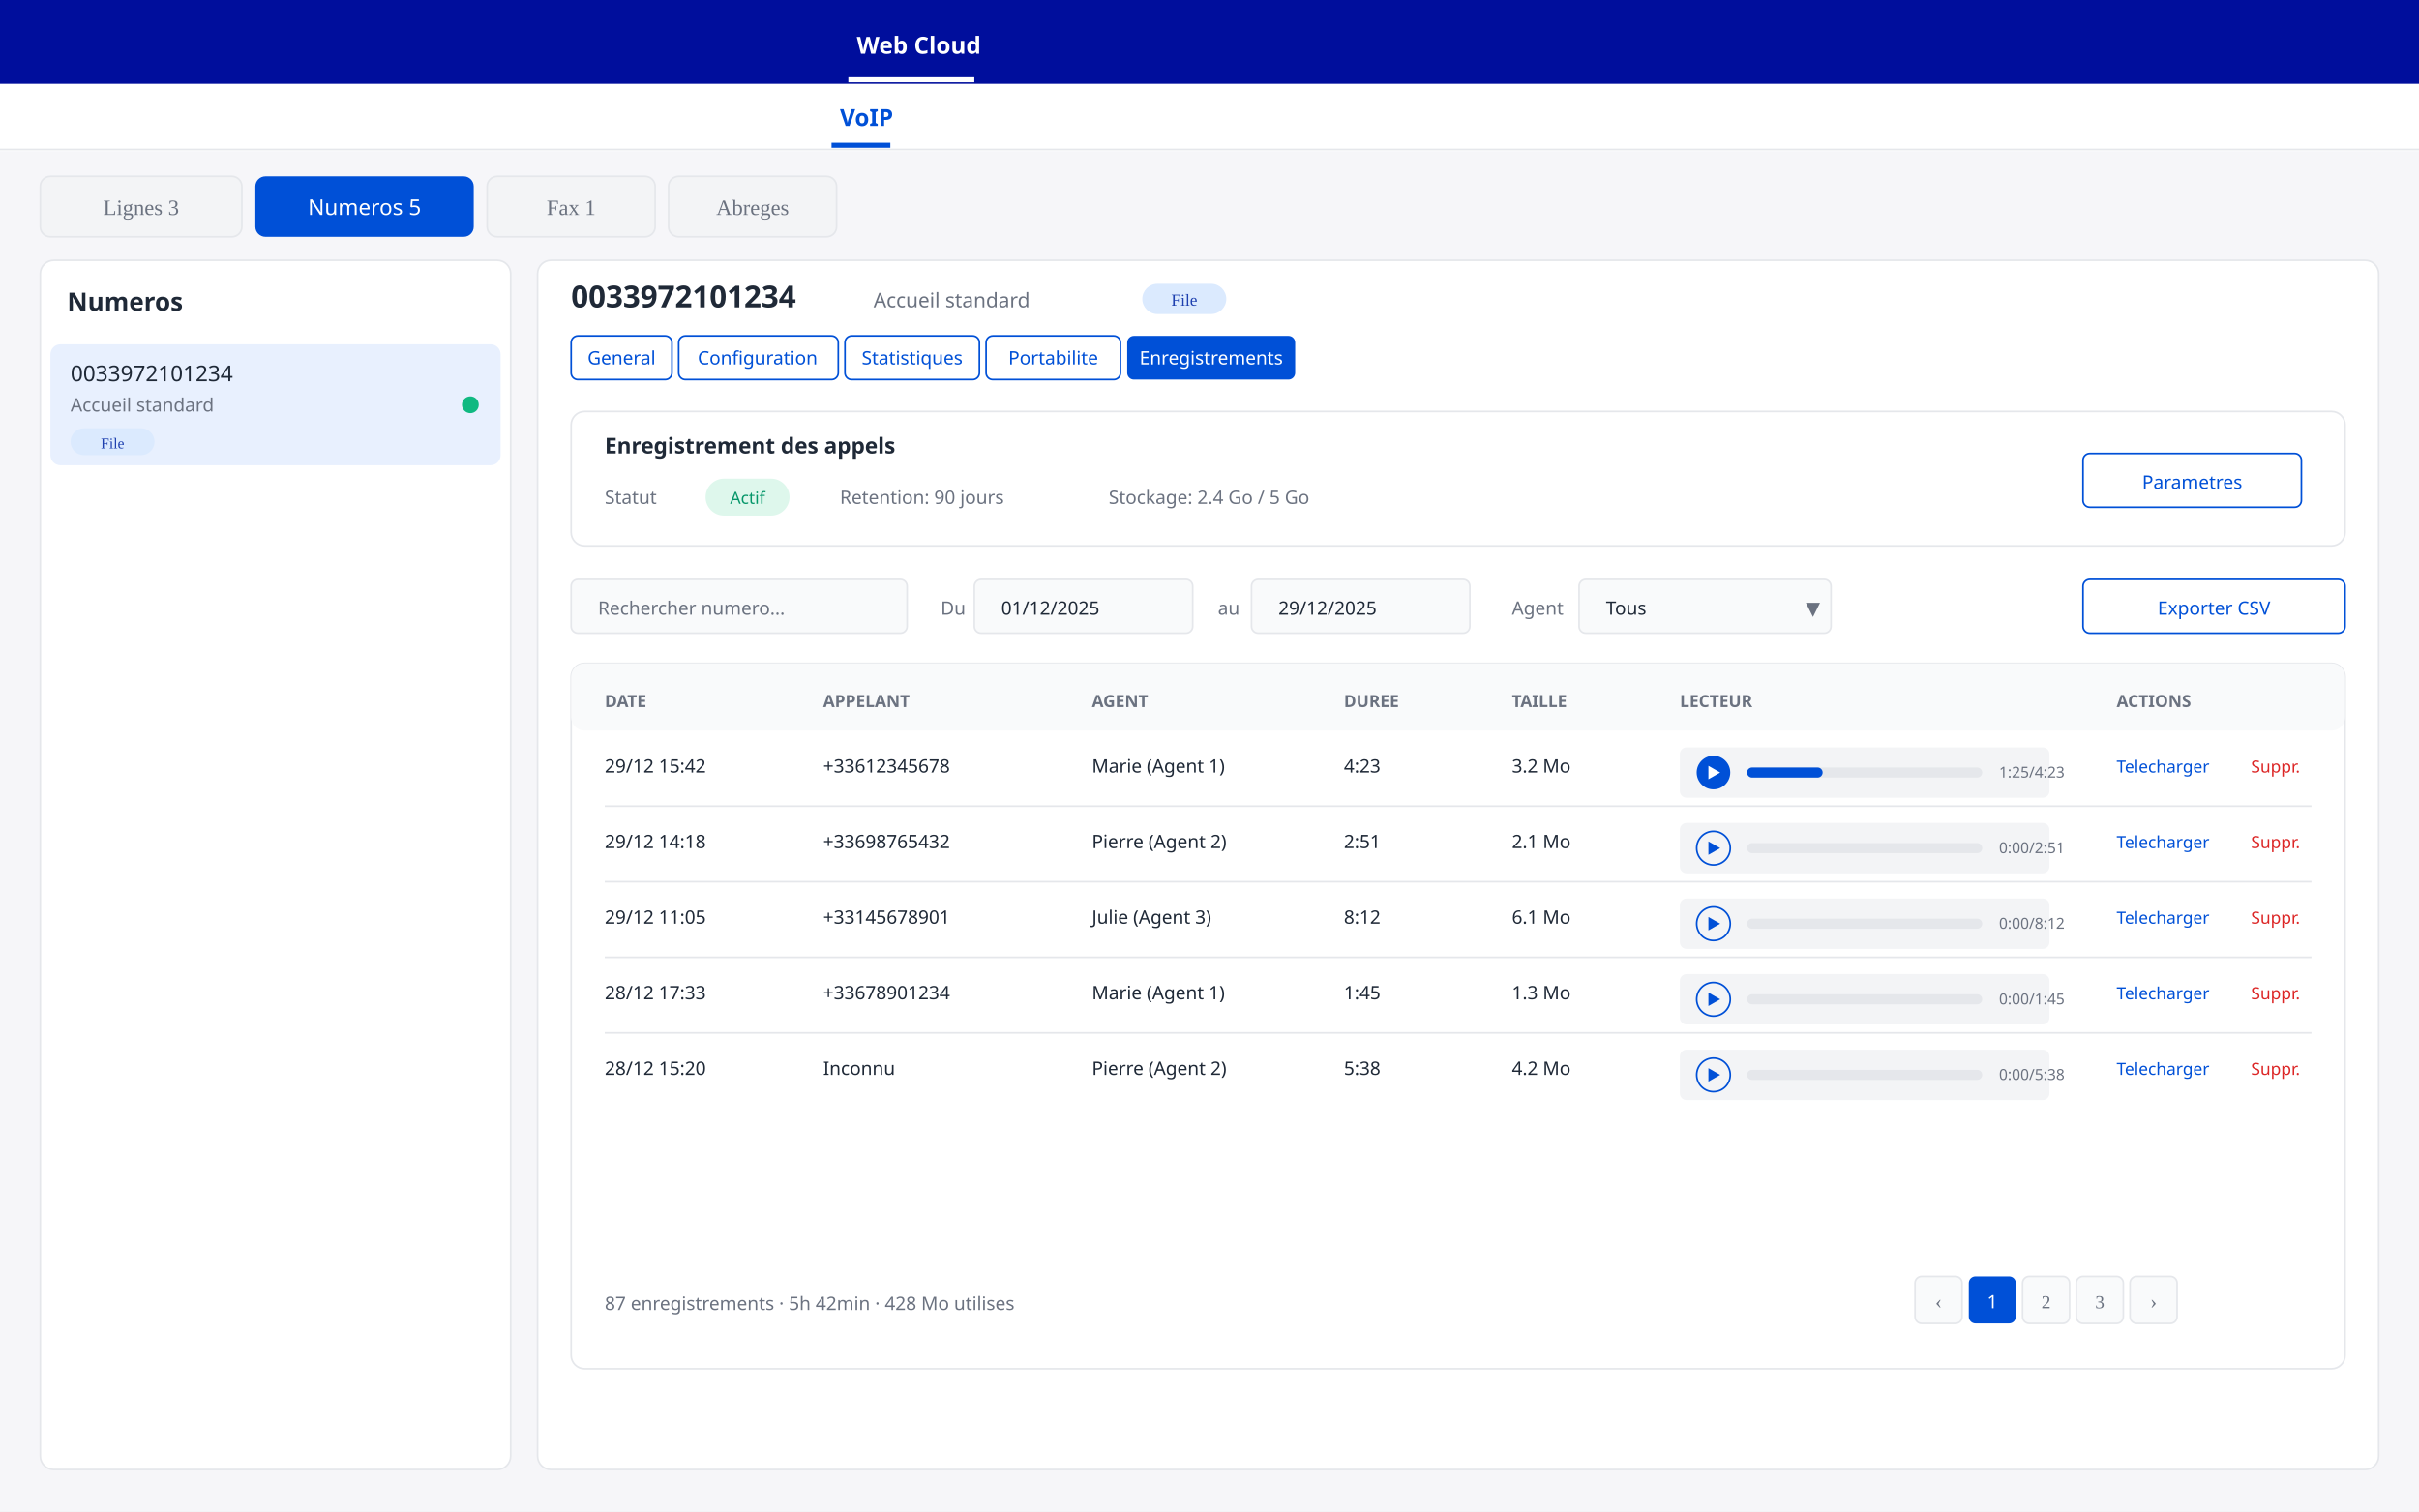
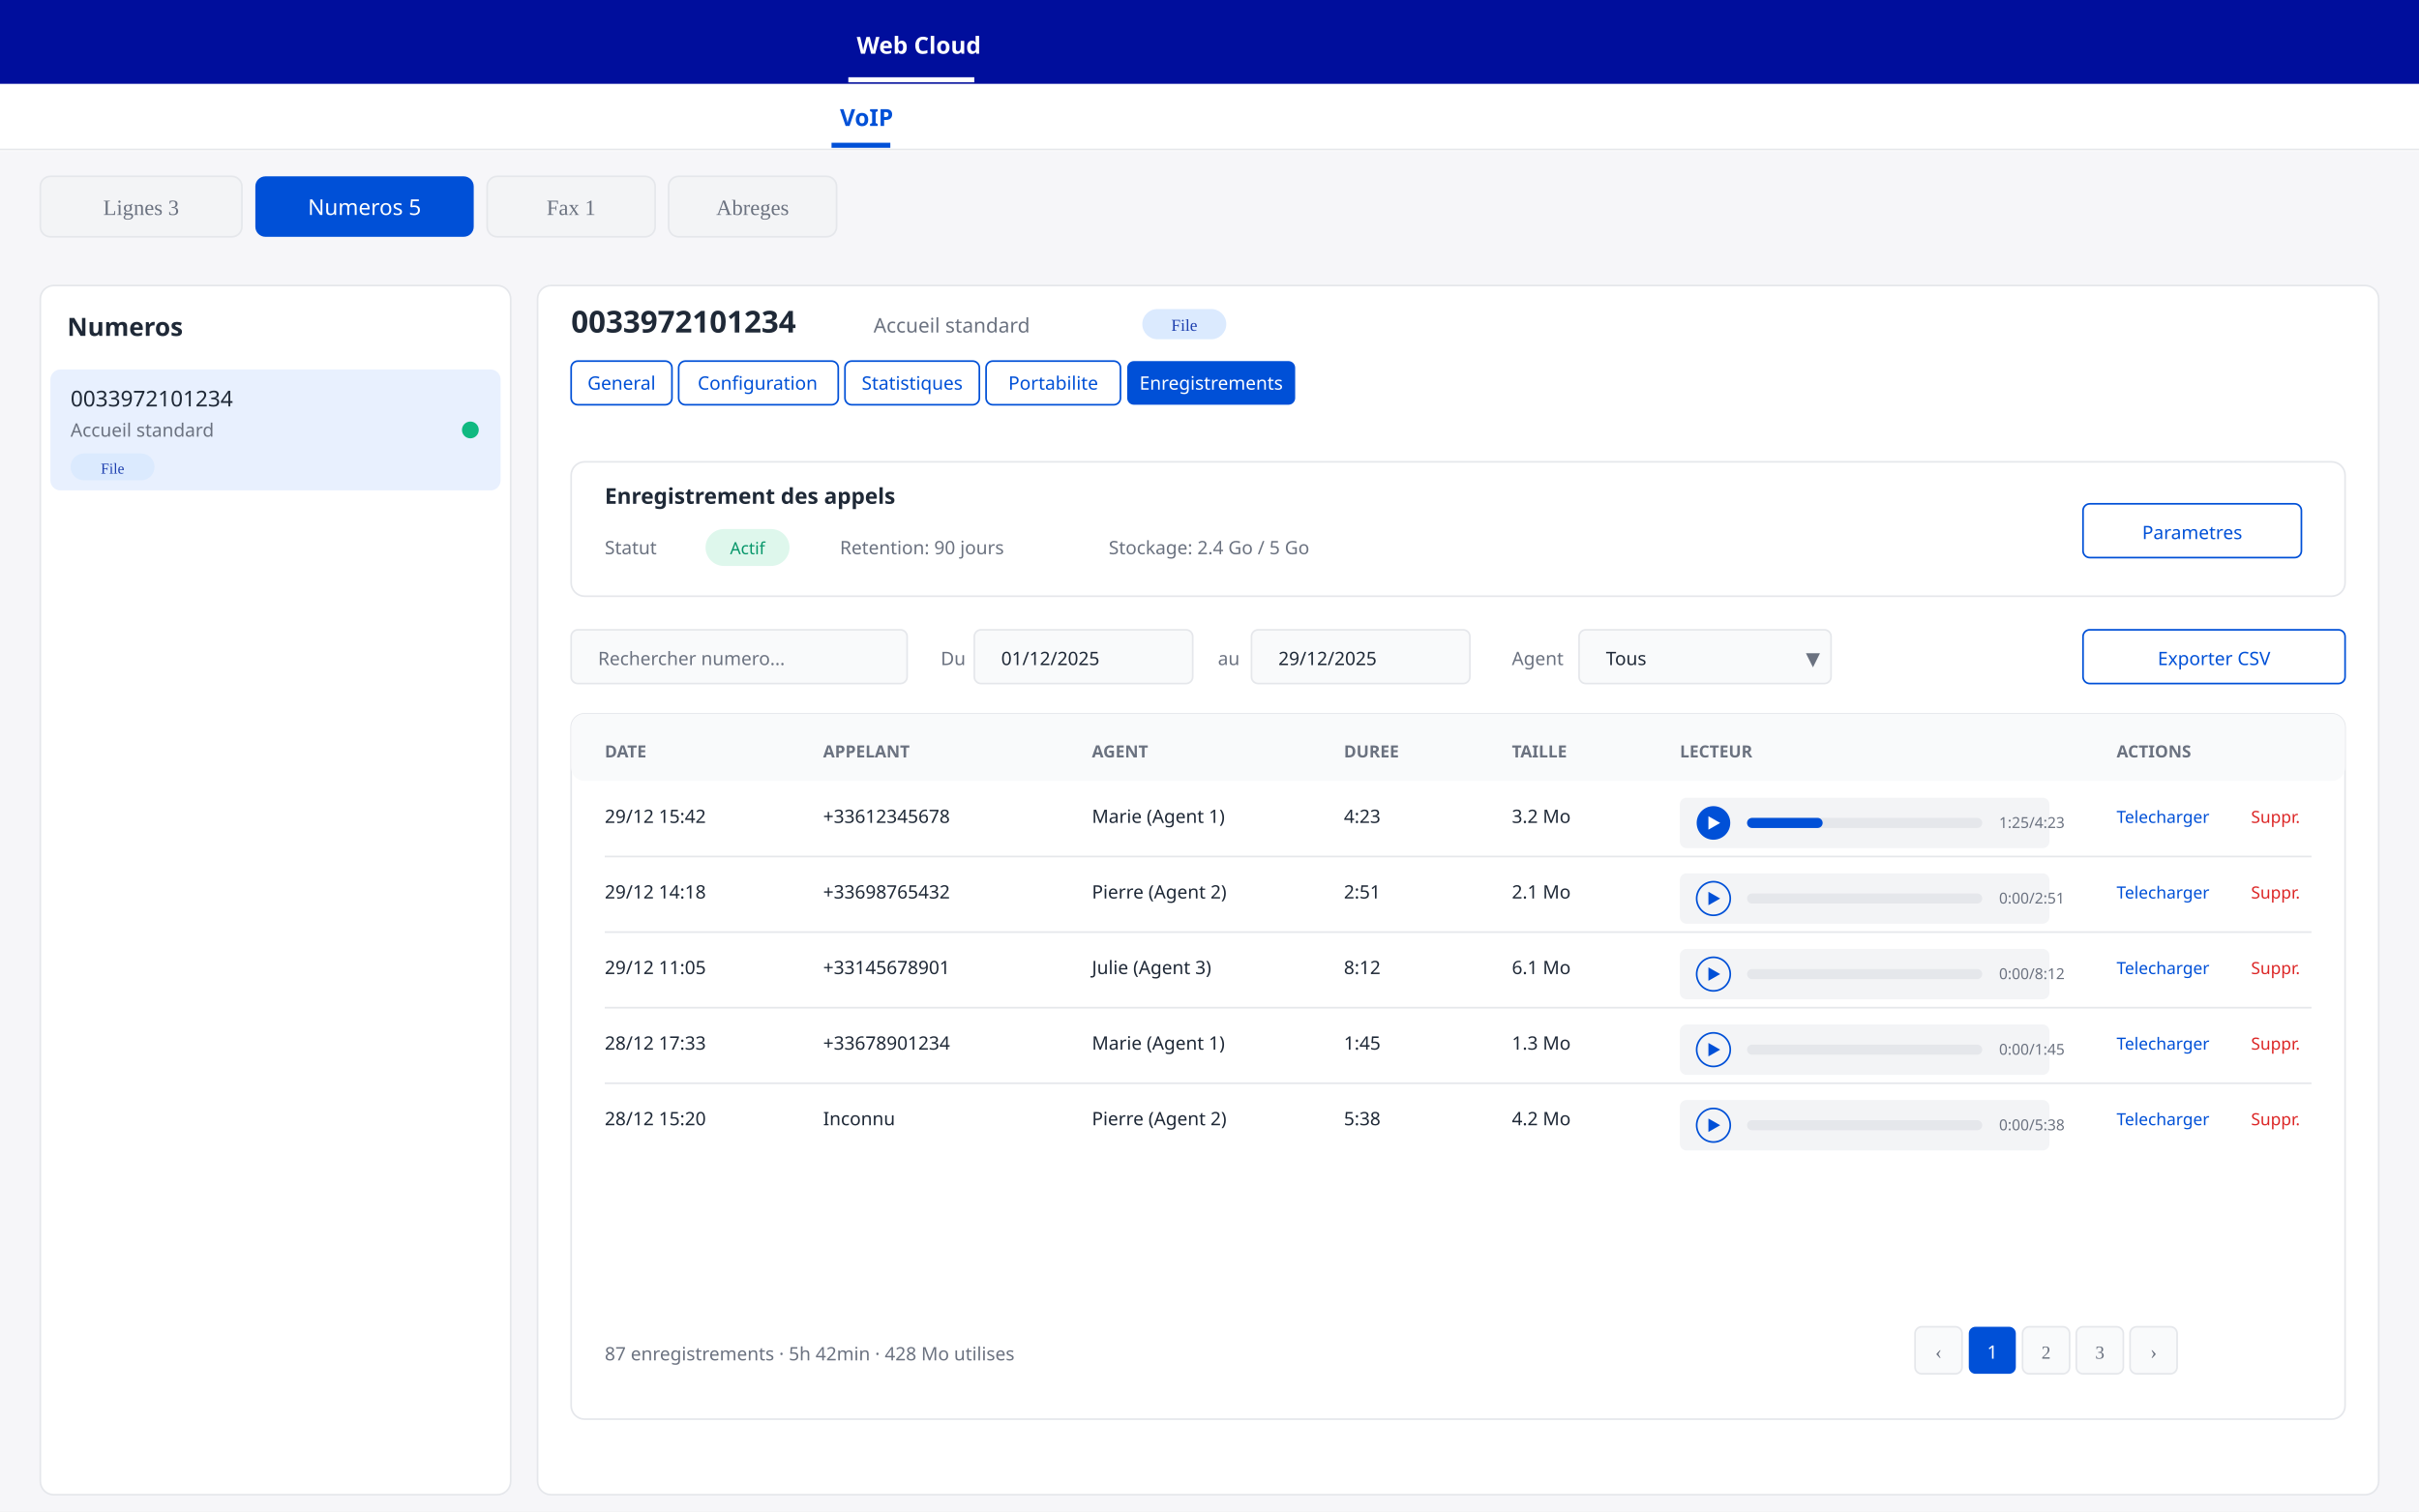
<svg xmlns="http://www.w3.org/2000/svg" viewBox="0 0 1440 900" width="1440" height="900">
  <defs>
    <style>
      .bg-header { fill: #000E9C; }
      .bg-main { fill: #F6F6F9; }
      .bg-white { fill: #FFFFFF; }
      .bg-primary { fill: #0050D7; }
      .bg-success { fill: #DEF7EC; }
      .border { stroke: #E5E7EB; stroke-width: 1; fill: none; }
      .btn-outline { stroke: #0050D7; stroke-width: 1; fill: #FFFFFF; }
      .btn-primary { fill: #0050D7; }
      .row-selected { fill: #E8F0FE; }
      .text-white { fill: #FFFFFF; font-family: 'Source Sans Pro', sans-serif; }
      .text-dark { fill: #1F2937; font-family: 'Source Sans Pro', sans-serif; }
      .text-muted { fill: #6B7280; font-family: 'Source Sans Pro', sans-serif; }
      .text-primary { fill: #0050D7; font-family: 'Source Sans Pro', sans-serif; }
      .text-success { fill: #059669; font-family: 'Source Sans Pro', sans-serif; }
      .text-error { fill: #DC2626; font-family: 'Source Sans Pro', sans-serif; }
    </style>
  </defs>
  <rect width="1440" height="900" class="bg-main" />
  <rect width="1440" height="50" class="bg-header" />
  <text x="510" y="32" class="text-white" font-size="14" font-weight="600">Web Cloud</text>
  <rect x="505" y="46" width="75" height="3" fill="#FFFFFF" />
  <rect x="0" y="50" width="1440" height="40" class="bg-white" />
  <line x1="0" y1="89" x2="1440" y2="89" stroke="#E5E7EB" />
  <text x="500" y="75" class="text-primary" font-size="14" font-weight="600">VoIP</text>
  <rect x="495" y="85" width="35" height="3" fill="#0050D7" />
-   <g transform="translate(0, 90)">
-     <g transform="translate(24, 15)">
+   <g transform="translate(0, 105)">
+     <g transform="translate(24, 0)">
      <rect x="0" y="0" width="120" height="36" rx="6" fill="#F3F4F6" stroke="#E5E7EB" />
      <text x="60" y="23" fill="#6B7280" font-size="13" text-anchor="middle">Lignes  3</text>
      <rect x="128" y="0" width="130" height="36" rx="6" fill="#0050D7" />
      <text x="193" y="23" class="text-white" font-size="13" text-anchor="middle" font-weight="500">Numeros  5</text>
      <rect x="266" y="0" width="100" height="36" rx="6" fill="#F3F4F6" stroke="#E5E7EB" />
      <text x="316" y="23" fill="#6B7280" font-size="13" text-anchor="middle">Fax  1</text>
      <rect x="374" y="0" width="100" height="36" rx="6" fill="#F3F4F6" stroke="#E5E7EB" />
      <text x="424" y="23" fill="#6B7280" font-size="13" text-anchor="middle">Abreges</text>
    </g>
    <g transform="translate(24, 65)">
      <rect x="0" y="0" width="280" height="720" rx="8" class="bg-white" />
      <rect x="0" y="0" width="280" height="720" rx="8" class="border" />
      <text x="16" y="30" class="text-dark" font-size="15" font-weight="700">Numeros</text>
      <g transform="translate(6, 50)">
        <rect x="0" y="0" width="268" height="72" rx="6" class="row-selected" />
        <text x="12" y="22" class="text-dark" font-size="13" font-weight="500">0033972101234</text>
        <text x="12" y="40" class="text-muted" font-size="11">Accueil standard</text>
        <rect x="12" y="50" width="50" height="16" rx="8" fill="#DBEAFE" />
        <text x="37" y="62" fill="#1E40AF" font-size="9" text-anchor="middle">File</text>
        <circle cx="250" cy="36" r="5" fill="#10B981" />
      </g>
      <rect x="296" y="0" width="1096" height="720" rx="8" class="bg-white" />
      <rect x="296" y="0" width="1096" height="720" rx="8" class="border" />
      <g transform="translate(316, 0)">
        <text x="0" y="28" class="text-dark" font-size="18" font-weight="600">0033972101234</text>
        <text x="180" y="28" class="text-muted" font-size="12">Accueil standard</text>
        <rect x="340" y="14" width="50" height="18" rx="9" fill="#DBEAFE" />
        <text x="365" y="27" fill="#1E40AF" font-size="10" text-anchor="middle">File</text>
        <g transform="translate(0, 45)">
          <rect x="0" y="0" width="60" height="26" rx="4" class="btn-outline" />
          <text x="30" y="17" class="text-primary" font-size="11" text-anchor="middle">General</text>
          <rect x="64" y="0" width="95" height="26" rx="4" class="btn-outline" />
          <text x="111" y="17" class="text-primary" font-size="11" text-anchor="middle">Configuration</text>
          <rect x="163" y="0" width="80" height="26" rx="4" class="btn-outline" />
          <text x="203" y="17" class="text-primary" font-size="11" text-anchor="middle">Statistiques</text>
          <rect x="247" y="0" width="80" height="26" rx="4" class="btn-outline" />
          <text x="287" y="17" class="text-primary" font-size="11" text-anchor="middle">Portabilite</text>
          <rect x="331" y="0" width="100" height="26" rx="4" class="bg-primary" />
          <text x="381" y="17" class="text-white" font-size="11" text-anchor="middle">Enregistrements</text>
        </g>
-         <g transform="translate(0, 90)">
+         <g transform="translate(0, 105)">
          <rect x="0" y="0" width="1056" height="80" rx="8" fill="#FFFFFF" stroke="#E5E7EB" />
          <text x="20" y="25" class="text-dark" font-size="13" font-weight="600">Enregistrement des appels</text>
          <text x="20" y="55" class="text-muted" font-size="11">Statut</text>
          <rect x="80" y="40" width="50" height="22" rx="11" fill="#DEF7EC" />
          <text x="105" y="55" class="text-success" font-size="10" text-anchor="middle">Actif</text>
          <text x="160" y="55" class="text-muted" font-size="11">Retention: 90 jours</text>
          <text x="320" y="55" class="text-muted" font-size="11">Stockage: 2.4 Go / 5 Go</text>
          <rect x="900" y="25" width="130" height="32" rx="4" class="btn-outline" />
          <text x="965" y="46" class="text-primary" font-size="11" text-anchor="middle">Parametres</text>
          <g transform="translate(0, 100)">
            <rect x="0" y="0" width="200" height="32" rx="4" fill="#F9FAFB" stroke="#E5E7EB" />
            <text x="16" y="21" class="text-muted" font-size="11">Rechercher numero...</text>
            <text x="220" y="21" class="text-muted" font-size="11">Du</text>
            <rect x="240" y="0" width="130" height="32" rx="4" fill="#F9FAFB" stroke="#E5E7EB" />
            <text x="256" y="21" class="text-dark" font-size="11">01/12/2025</text>
            <text x="385" y="21" class="text-muted" font-size="11">au</text>
            <rect x="405" y="0" width="130" height="32" rx="4" fill="#F9FAFB" stroke="#E5E7EB" />
            <text x="421" y="21" class="text-dark" font-size="11">29/12/2025</text>
            <text x="560" y="21" class="text-muted" font-size="11">Agent</text>
            <rect x="600" y="0" width="150" height="32" rx="4" fill="#F9FAFB" stroke="#E5E7EB" />
            <text x="616" y="21" class="text-dark" font-size="11">Tous</text>
            <text x="735" y="21" class="text-muted" font-size="11">▼</text>
            <rect x="900" y="0" width="156" height="32" rx="4" class="btn-outline" />
            <text x="978" y="21" class="text-primary" font-size="11" text-anchor="middle">Exporter CSV</text>
          </g>
          <rect x="0" y="150" width="1056" height="420" rx="8" fill="#FFFFFF" stroke="#E5E7EB" />
          <rect x="0" y="150" width="1056" height="40" rx="8" fill="#F9FAFB" />
          <text x="20" y="176" class="text-muted" font-size="10" font-weight="600">DATE</text>
          <text x="150" y="176" class="text-muted" font-size="10" font-weight="600">APPELANT</text>
          <text x="310" y="176" class="text-muted" font-size="10" font-weight="600">AGENT</text>
          <text x="460" y="176" class="text-muted" font-size="10" font-weight="600">DUREE</text>
          <text x="560" y="176" class="text-muted" font-size="10" font-weight="600">TAILLE</text>
          <text x="660" y="176" class="text-muted" font-size="10" font-weight="600">LECTEUR</text>
          <text x="920" y="176" class="text-muted" font-size="10" font-weight="600">ACTIONS</text>
          <text x="20" y="215" class="text-dark" font-size="11">29/12 15:42</text>
          <text x="150" y="215" class="text-dark" font-size="11">+33612345678</text>
          <text x="310" y="215" class="text-dark" font-size="11">Marie (Agent 1)</text>
          <text x="460" y="215" class="text-dark" font-size="11">4:23</text>
          <text x="560" y="215" class="text-dark" font-size="11">3.2 Mo</text>
          <rect x="660" y="200" width="220" height="30" rx="4" fill="#F3F4F6" />
          <circle cx="680" cy="215" r="10" fill="#0050D7" />
          <polygon points="677,211 677,219 684,215" fill="#FFFFFF" />
          <rect x="700" y="212" width="140" height="6" rx="3" fill="#E5E7EB" />
          <rect x="700" y="212" width="45" height="6" rx="3" fill="#0050D7" />
          <text x="850" y="218" class="text-muted" font-size="9">1:25/4:23</text>
          <text x="920" y="215" class="text-primary" font-size="10">Telecharger</text>
          <text x="1000" y="215" class="text-error" font-size="10">Suppr.</text>
          <line x1="20" y1="235" x2="1036" y2="235" stroke="#E5E7EB" />
          <text x="20" y="260" class="text-dark" font-size="11">29/12 14:18</text>
          <text x="150" y="260" class="text-dark" font-size="11">+33698765432</text>
          <text x="310" y="260" class="text-dark" font-size="11">Pierre (Agent 2)</text>
          <text x="460" y="260" class="text-dark" font-size="11">2:51</text>
          <text x="560" y="260" class="text-dark" font-size="11">2.1 Mo</text>
          <rect x="660" y="245" width="220" height="30" rx="4" fill="#F3F4F6" />
          <circle cx="680" cy="260" r="10" fill="#F3F4F6" stroke="#0050D7" />
          <polygon points="677,256 677,264 684,260" fill="#0050D7" />
          <rect x="700" y="257" width="140" height="6" rx="3" fill="#E5E7EB" />
          <text x="850" y="263" class="text-muted" font-size="9">0:00/2:51</text>
          <text x="920" y="260" class="text-primary" font-size="10">Telecharger</text>
          <text x="1000" y="260" class="text-error" font-size="10">Suppr.</text>
          <line x1="20" y1="280" x2="1036" y2="280" stroke="#E5E7EB" />
          <text x="20" y="305" class="text-dark" font-size="11">29/12 11:05</text>
          <text x="150" y="305" class="text-dark" font-size="11">+33145678901</text>
          <text x="310" y="305" class="text-dark" font-size="11">Julie (Agent 3)</text>
          <text x="460" y="305" class="text-dark" font-size="11">8:12</text>
          <text x="560" y="305" class="text-dark" font-size="11">6.1 Mo</text>
          <rect x="660" y="290" width="220" height="30" rx="4" fill="#F3F4F6" />
          <circle cx="680" cy="305" r="10" fill="#F3F4F6" stroke="#0050D7" />
          <polygon points="677,301 677,309 684,305" fill="#0050D7" />
          <rect x="700" y="302" width="140" height="6" rx="3" fill="#E5E7EB" />
          <text x="850" y="308" class="text-muted" font-size="9">0:00/8:12</text>
          <text x="920" y="305" class="text-primary" font-size="10">Telecharger</text>
          <text x="1000" y="305" class="text-error" font-size="10">Suppr.</text>
          <line x1="20" y1="325" x2="1036" y2="325" stroke="#E5E7EB" />
          <text x="20" y="350" class="text-dark" font-size="11">28/12 17:33</text>
          <text x="150" y="350" class="text-dark" font-size="11">+33678901234</text>
          <text x="310" y="350" class="text-dark" font-size="11">Marie (Agent 1)</text>
          <text x="460" y="350" class="text-dark" font-size="11">1:45</text>
          <text x="560" y="350" class="text-dark" font-size="11">1.3 Mo</text>
          <rect x="660" y="335" width="220" height="30" rx="4" fill="#F3F4F6" />
          <circle cx="680" cy="350" r="10" fill="#F3F4F6" stroke="#0050D7" />
          <polygon points="677,346 677,354 684,350" fill="#0050D7" />
          <rect x="700" y="347" width="140" height="6" rx="3" fill="#E5E7EB" />
          <text x="850" y="353" class="text-muted" font-size="9">0:00/1:45</text>
          <text x="920" y="350" class="text-primary" font-size="10">Telecharger</text>
          <text x="1000" y="350" class="text-error" font-size="10">Suppr.</text>
          <line x1="20" y1="370" x2="1036" y2="370" stroke="#E5E7EB" />
          <text x="20" y="395" class="text-dark" font-size="11">28/12 15:20</text>
          <text x="150" y="395" class="text-dark" font-size="11">Inconnu</text>
          <text x="310" y="395" class="text-dark" font-size="11">Pierre (Agent 2)</text>
          <text x="460" y="395" class="text-dark" font-size="11">5:38</text>
          <text x="560" y="395" class="text-dark" font-size="11">4.2 Mo</text>
          <rect x="660" y="380" width="220" height="30" rx="4" fill="#F3F4F6" />
          <circle cx="680" cy="395" r="10" fill="#F3F4F6" stroke="#0050D7" />
          <polygon points="677,391 677,399 684,395" fill="#0050D7" />
          <rect x="700" y="392" width="140" height="6" rx="3" fill="#E5E7EB" />
          <text x="850" y="398" class="text-muted" font-size="9">0:00/5:38</text>
          <text x="920" y="395" class="text-primary" font-size="10">Telecharger</text>
          <text x="1000" y="395" class="text-error" font-size="10">Suppr.</text>
          <text x="20" y="535" class="text-muted" font-size="11">87 enregistrements · 5h 42min · 428 Mo utilises</text>
          <g transform="translate(800, 515)">
            <rect x="0" y="0" width="28" height="28" rx="4" fill="#F9FAFB" stroke="#E5E7EB" />
            <text x="14" y="19" fill="#6B7280" font-size="12" text-anchor="middle">‹</text>
            <rect x="32" y="0" width="28" height="28" rx="4" class="btn-primary" />
            <text x="46" y="19" class="text-white" font-size="11" text-anchor="middle">1</text>
            <rect x="64" y="0" width="28" height="28" rx="4" fill="#F9FAFB" stroke="#E5E7EB" />
            <text x="78" y="19" fill="#6B7280" font-size="11" text-anchor="middle">2</text>
            <rect x="96" y="0" width="28" height="28" rx="4" fill="#F9FAFB" stroke="#E5E7EB" />
            <text x="110" y="19" fill="#6B7280" font-size="11" text-anchor="middle">3</text>
            <rect x="128" y="0" width="28" height="28" rx="4" fill="#F9FAFB" stroke="#E5E7EB" />
            <text x="142" y="19" fill="#6B7280" font-size="12" text-anchor="middle">›</text>
          </g>
        </g>
      </g>
    </g>
  </g>
</svg>
